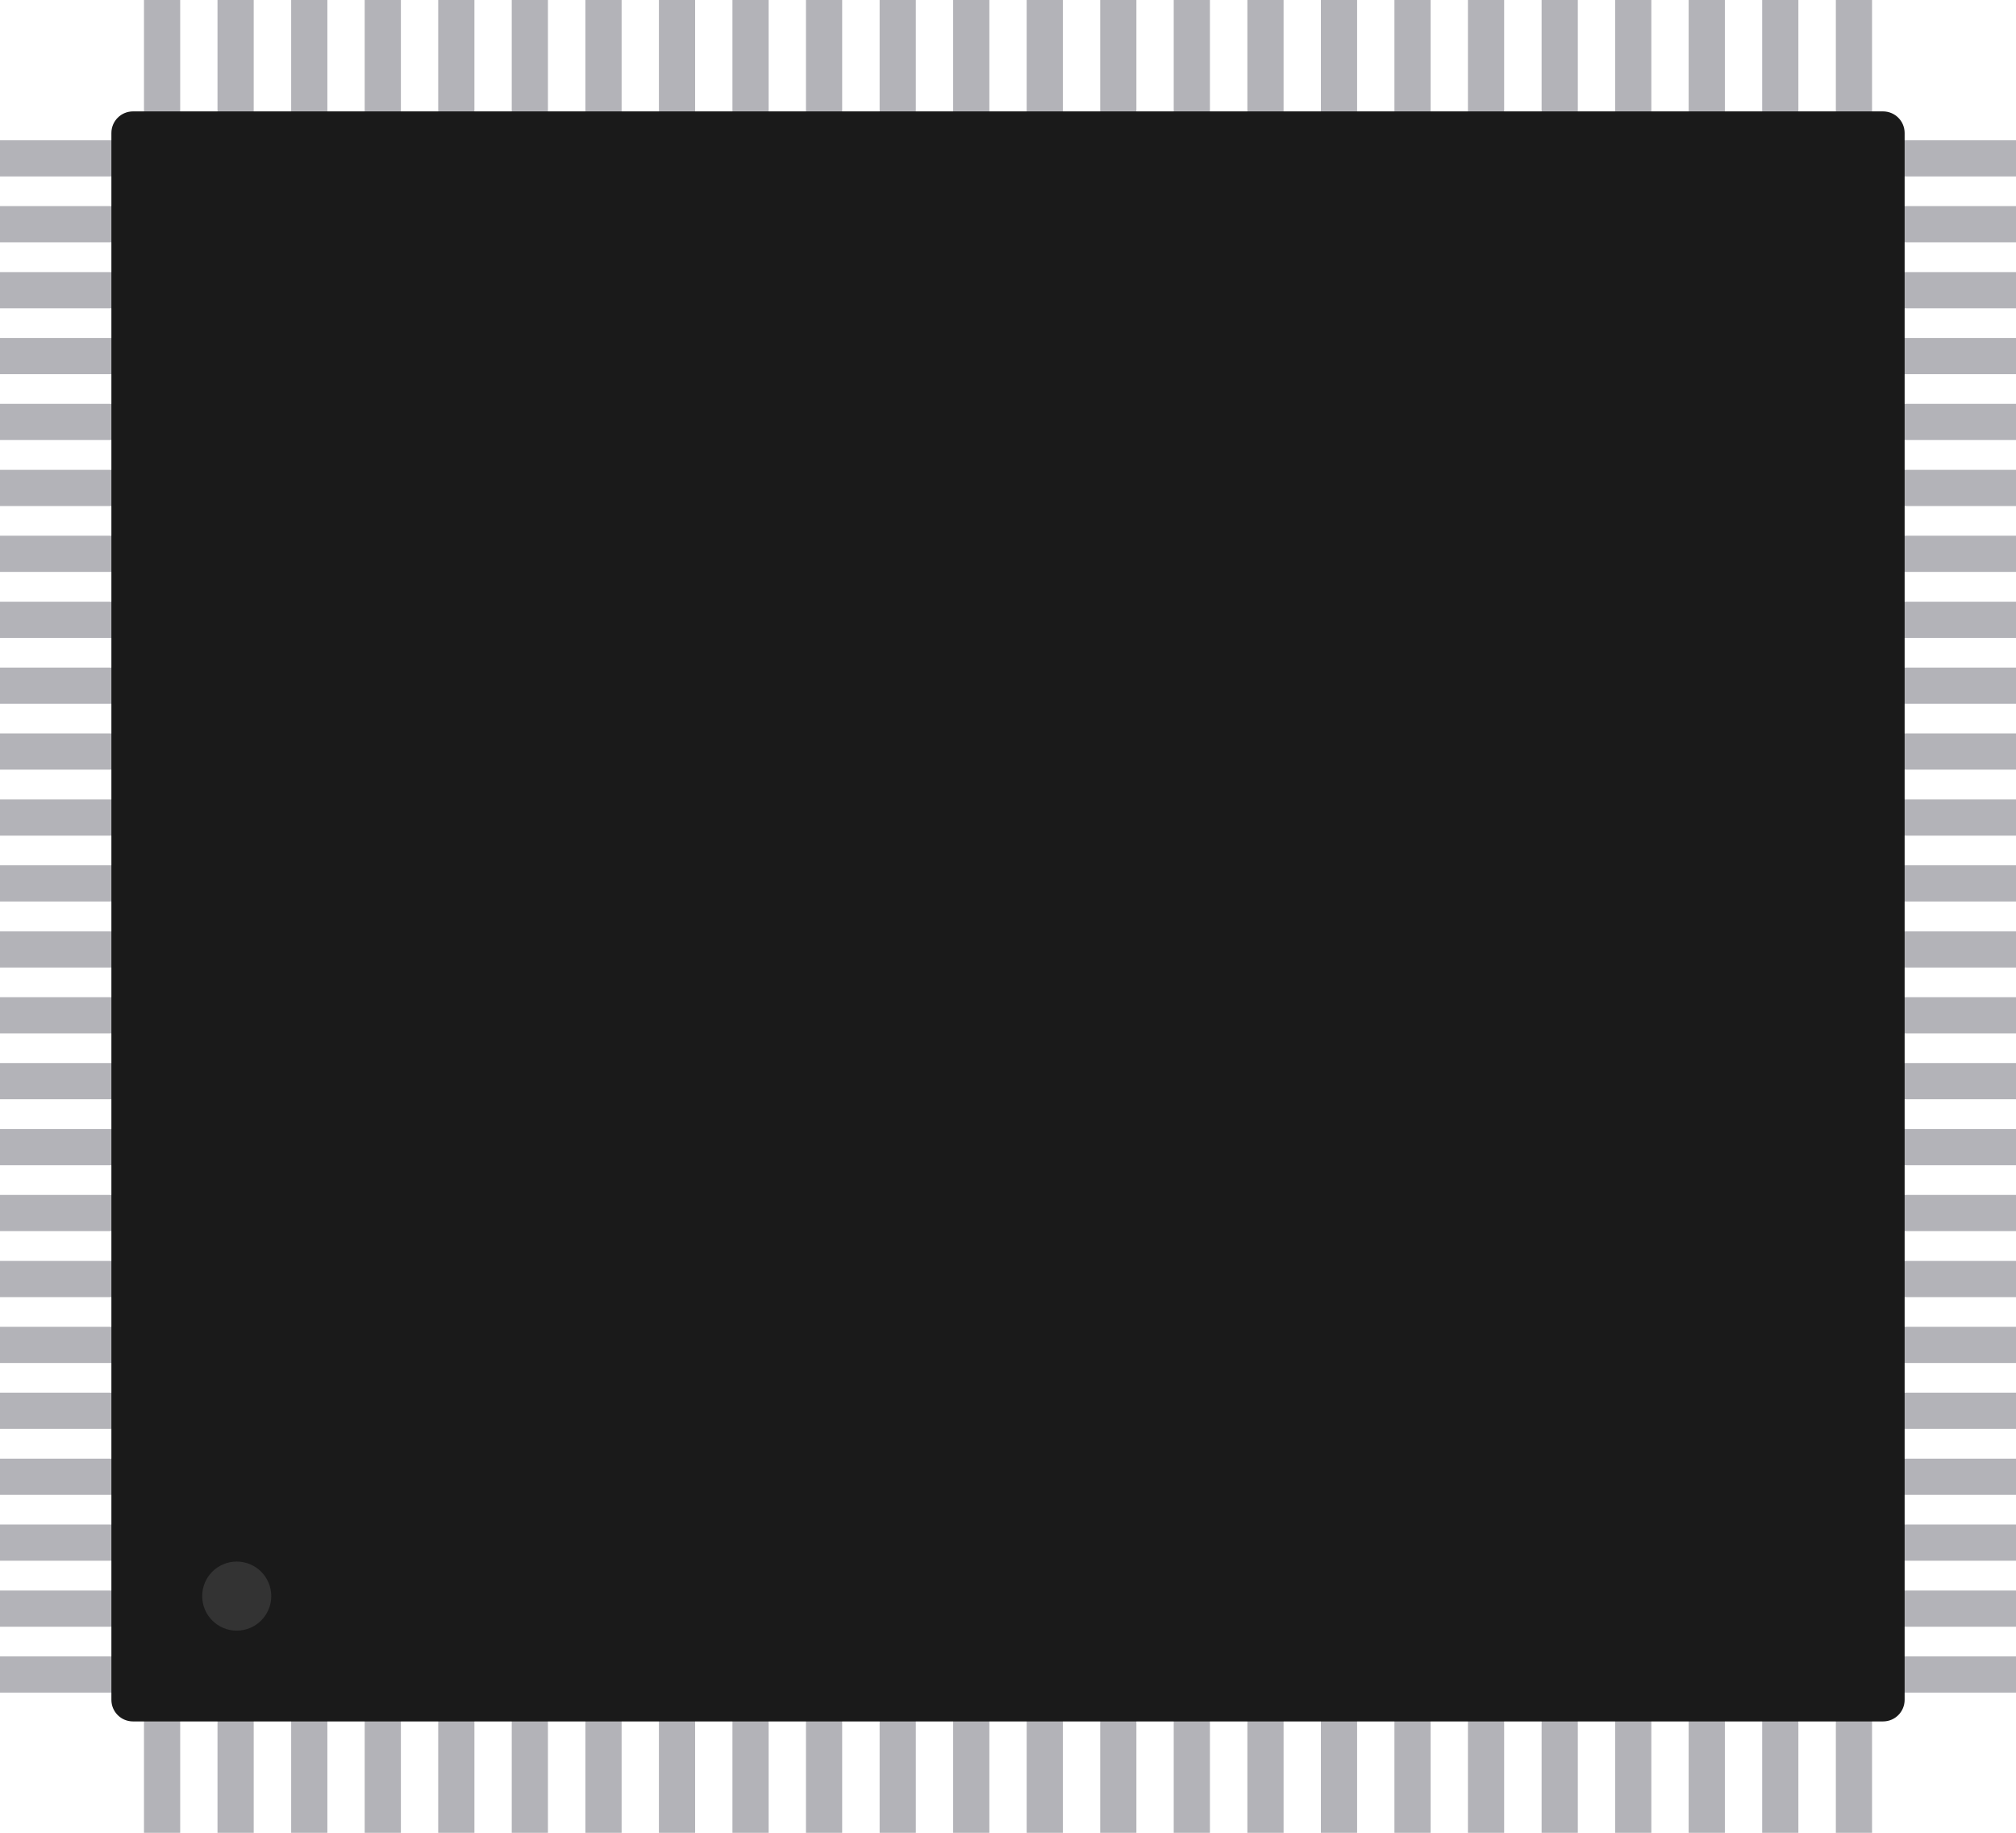
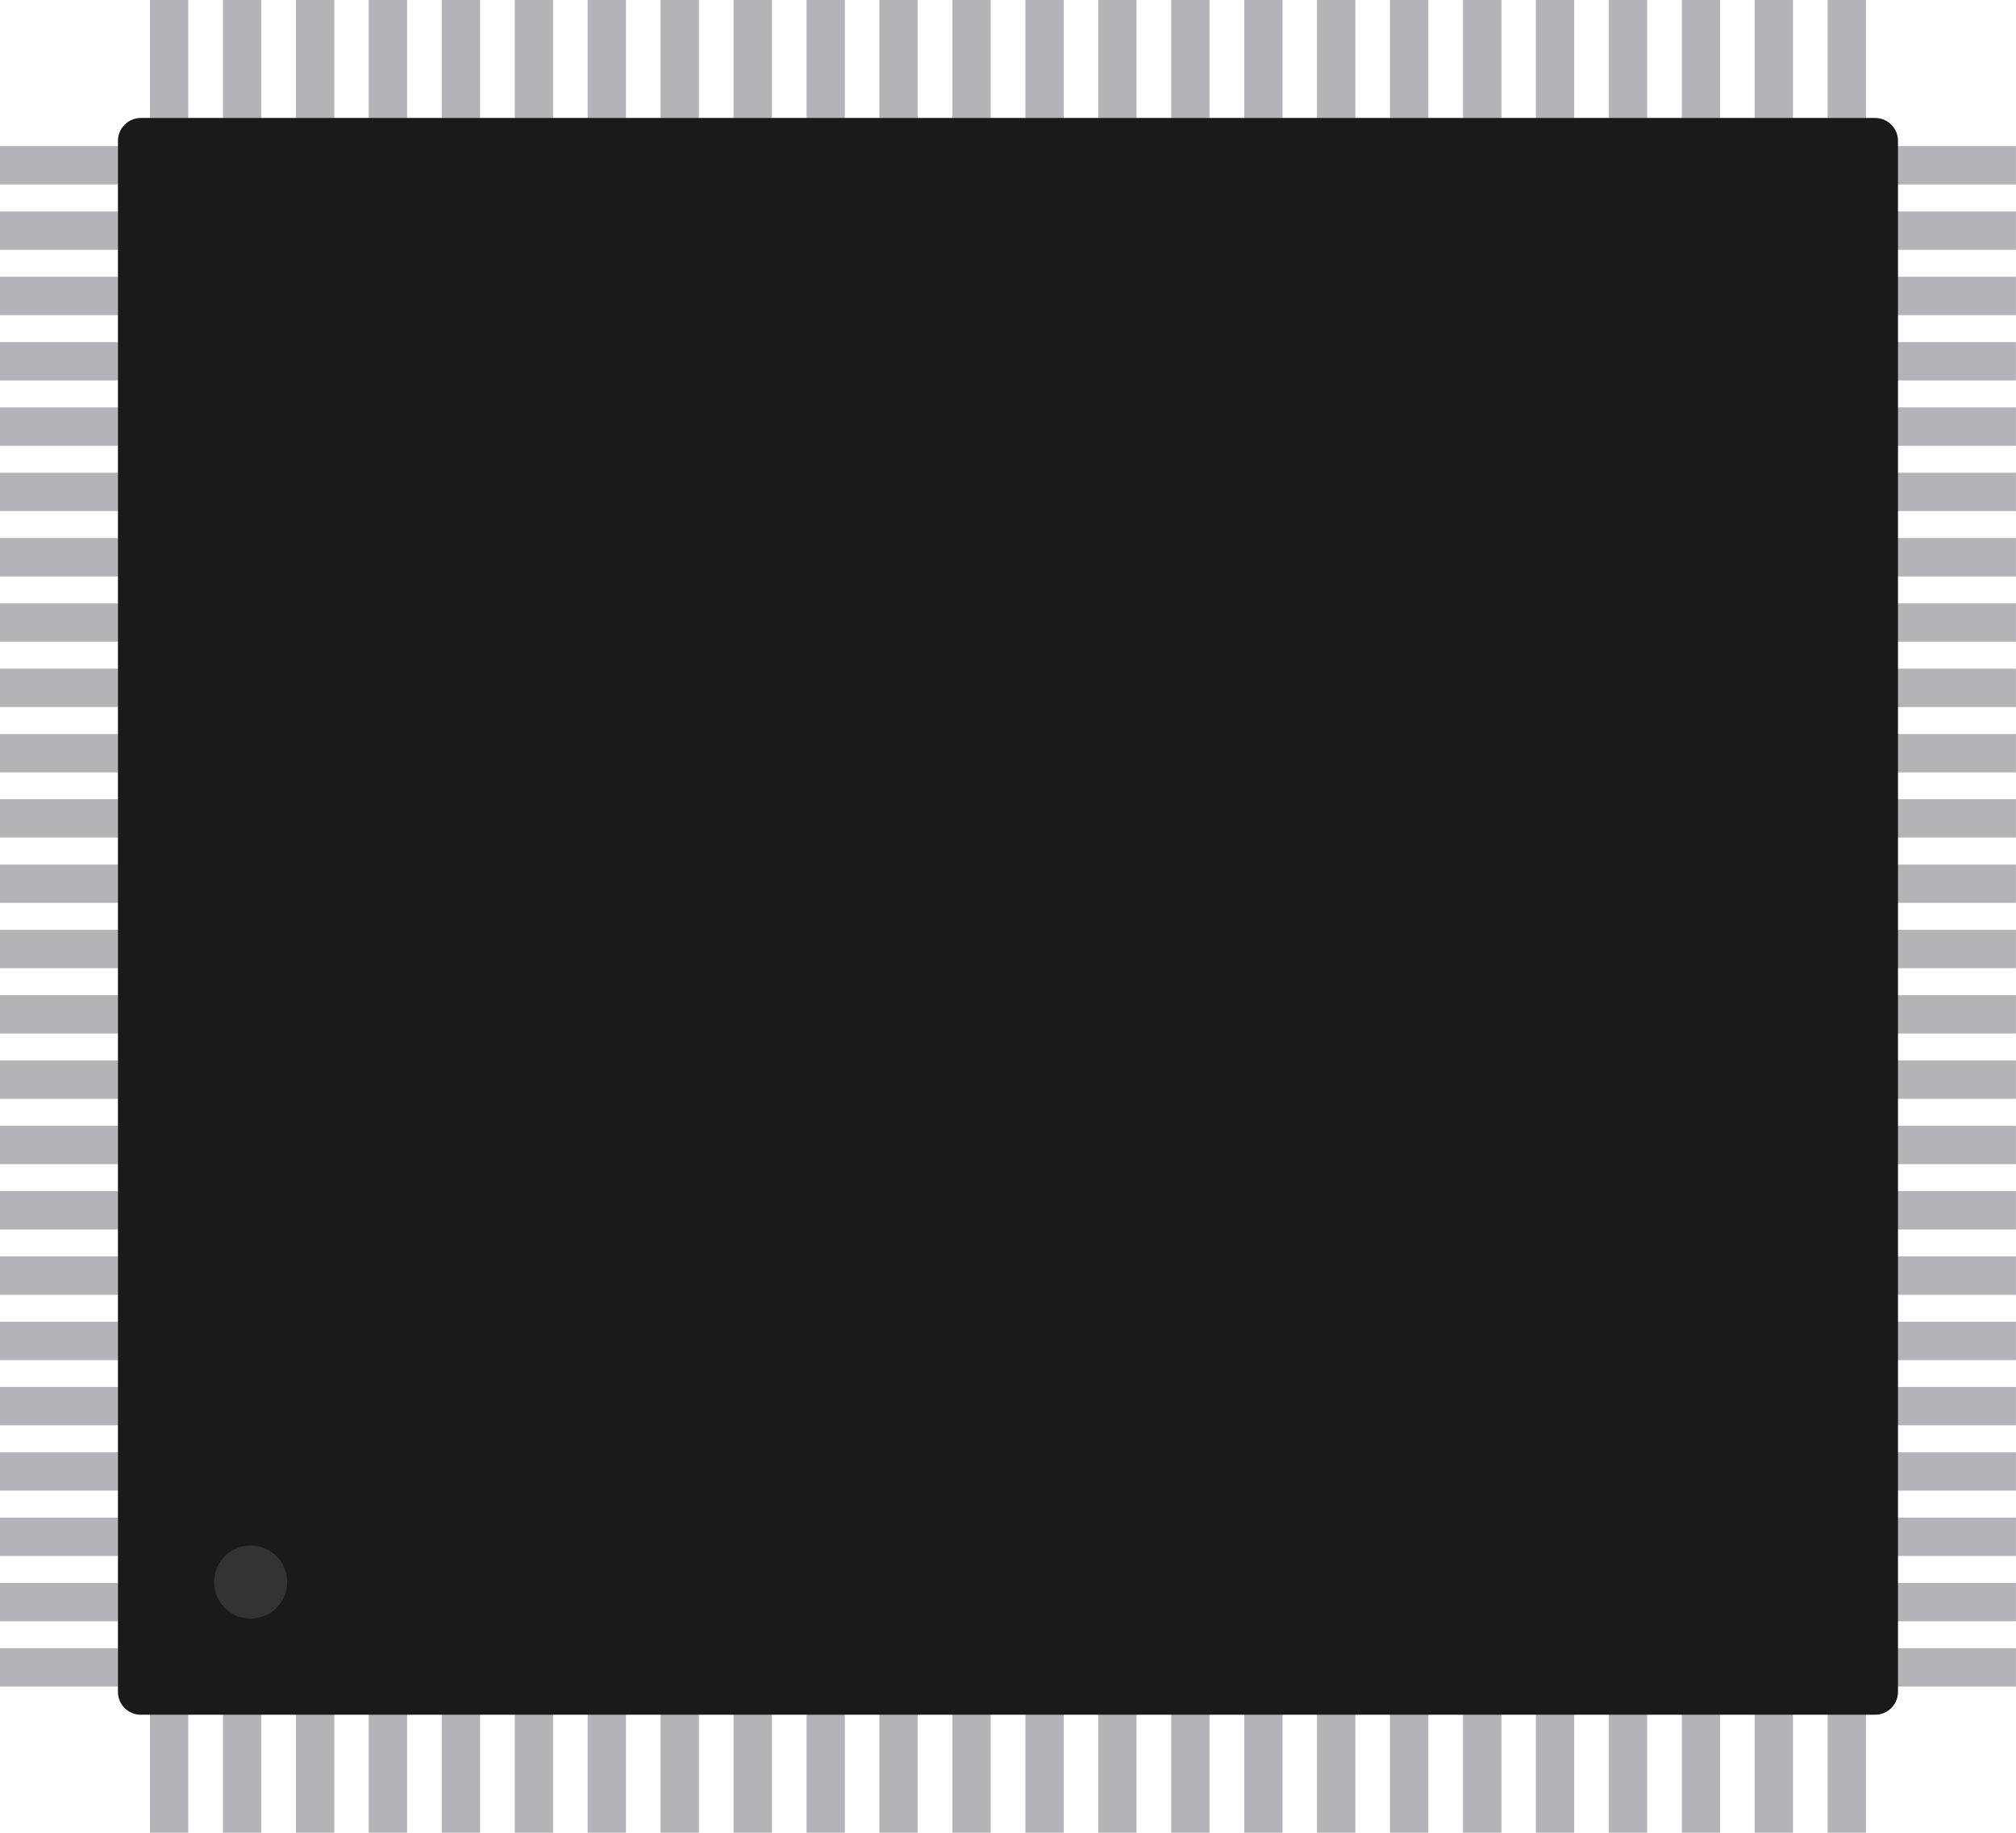
- <svg xmlns="http://www.w3.org/2000/svg" viewBox="0 0 144.778 131.616" width="144.778" height="131.616">
-   <rect x="10.34" y="0" width="2.6" height="9" fill="#b3b3b8" />
-   <rect x="10.34" y="122.62" width="2.6" height="9" fill="#b3b3b8" />
-   <rect x="0" y="10.07" width="9" height="2.6" fill="#b3b3b8" />
-   <rect x="135.78" y="10.07" width="9" height="2.6" fill="#b3b3b8" />
-   <rect x="15.62" y="0" width="2.6" height="9" fill="#b3b3b8" />
-   <rect x="15.62" y="122.62" width="2.6" height="9" fill="#b3b3b8" />
-   <rect x="0" y="14.8" width="9" height="2.6" fill="#b3b3b8" />
-   <rect x="135.78" y="14.8" width="9" height="2.6" fill="#b3b3b8" />
-   <rect x="20.91" y="0" width="2.6" height="9" fill="#b3b3b8" />
-   <rect x="20.91" y="122.62" width="2.6" height="9" fill="#b3b3b8" />
-   <rect x="0" y="19.54" width="9" height="2.6" fill="#b3b3b8" />
-   <rect x="135.78" y="19.54" width="9" height="2.6" fill="#b3b3b8" />
-   <rect x="26.19" y="0" width="2.6" height="9" fill="#b3b3b8" />
-   <rect x="26.19" y="122.62" width="2.6" height="9" fill="#b3b3b8" />
-   <rect x="0" y="24.27" width="9" height="2.6" fill="#b3b3b8" />
-   <rect x="135.78" y="24.27" width="9" height="2.6" fill="#b3b3b8" />
-   <rect x="31.47" y="0" width="2.6" height="9" fill="#b3b3b8" />
-   <rect x="31.47" y="122.62" width="2.6" height="9" fill="#b3b3b8" />
-   <rect x="0" y="29" width="9" height="2.6" fill="#b3b3b8" />
-   <rect x="135.78" y="29" width="9" height="2.6" fill="#b3b3b8" />
-   <rect x="36.75" y="0" width="2.6" height="9" fill="#b3b3b8" />
-   <rect x="36.75" y="122.62" width="2.6" height="9" fill="#b3b3b8" />
-   <rect x="0" y="33.74" width="9" height="2.6" fill="#b3b3b8" />
-   <rect x="135.78" y="33.74" width="9" height="2.6" fill="#b3b3b8" />
-   <rect x="42.04" y="0" width="2.6" height="9" fill="#b3b3b8" />
-   <rect x="42.04" y="122.62" width="2.6" height="9" fill="#b3b3b8" />
-   <rect x="0" y="38.47" width="9" height="2.6" fill="#b3b3b8" />
-   <rect x="135.78" y="38.47" width="9" height="2.6" fill="#b3b3b8" />
-   <rect x="47.32" y="0" width="2.6" height="9" fill="#b3b3b8" />
-   <rect x="47.32" y="122.62" width="2.6" height="9" fill="#b3b3b8" />
-   <rect x="0" y="43.21" width="9" height="2.6" fill="#b3b3b8" />
-   <rect x="135.78" y="43.21" width="9" height="2.6" fill="#b3b3b8" />
-   <rect x="52.6" y="0" width="2.6" height="9" fill="#b3b3b8" />
-   <rect x="52.6" y="122.62" width="2.6" height="9" fill="#b3b3b8" />
-   <rect x="0" y="47.94" width="9" height="2.6" fill="#b3b3b8" />
-   <rect x="135.78" y="47.94" width="9" height="2.6" fill="#b3b3b8" />
-   <rect x="57.88" y="0" width="2.6" height="9" fill="#b3b3b8" />
-   <rect x="57.88" y="122.62" width="2.6" height="9" fill="#b3b3b8" />
-   <rect x="0" y="52.67" width="9" height="2.6" fill="#b3b3b8" />
-   <rect x="135.78" y="52.67" width="9" height="2.6" fill="#b3b3b8" />
-   <rect x="63.17" y="0" width="2.6" height="9" fill="#b3b3b8" />
-   <rect x="63.17" y="122.62" width="2.6" height="9" fill="#b3b3b8" />
-   <rect x="0" y="57.41" width="9" height="2.6" fill="#b3b3b8" />
-   <rect x="135.78" y="57.41" width="9" height="2.6" fill="#b3b3b8" />
-   <rect x="68.45" y="0" width="2.6" height="9" fill="#b3b3b8" />
-   <rect x="68.45" y="122.62" width="2.6" height="9" fill="#b3b3b8" />
-   <rect x="0" y="62.14" width="9" height="2.6" fill="#b3b3b8" />
-   <rect x="135.78" y="62.14" width="9" height="2.6" fill="#b3b3b8" />
-   <rect x="73.73" y="0" width="2.6" height="9" fill="#b3b3b8" />
-   <rect x="73.73" y="122.62" width="2.6" height="9" fill="#b3b3b8" />
-   <rect x="0" y="66.88" width="9" height="2.6" fill="#b3b3b8" />
-   <rect x="135.78" y="66.88" width="9" height="2.6" fill="#b3b3b8" />
-   <rect x="79.01" y="0" width="2.6" height="9" fill="#b3b3b8" />
-   <rect x="79.01" y="122.62" width="2.6" height="9" fill="#b3b3b8" />
-   <rect x="0" y="71.61" width="9" height="2.6" fill="#b3b3b8" />
-   <rect x="135.78" y="71.61" width="9" height="2.6" fill="#b3b3b8" />
-   <rect x="84.29" y="0" width="2.6" height="9" fill="#b3b3b8" />
-   <rect x="84.29" y="122.62" width="2.6" height="9" fill="#b3b3b8" />
-   <rect x="0" y="76.34" width="9" height="2.6" fill="#b3b3b8" />
-   <rect x="135.78" y="76.34" width="9" height="2.6" fill="#b3b3b8" />
-   <rect x="89.58" y="0" width="2.6" height="9" fill="#b3b3b8" />
-   <rect x="89.58" y="122.62" width="2.6" height="9" fill="#b3b3b8" />
-   <rect x="0" y="81.08" width="9" height="2.6" fill="#b3b3b8" />
-   <rect x="135.78" y="81.08" width="9" height="2.6" fill="#b3b3b8" />
-   <rect x="94.86" y="0" width="2.6" height="9" fill="#b3b3b8" />
-   <rect x="94.86" y="122.62" width="2.6" height="9" fill="#b3b3b8" />
-   <rect x="0" y="85.81" width="9" height="2.6" fill="#b3b3b8" />
-   <rect x="135.78" y="85.81" width="9" height="2.6" fill="#b3b3b8" />
-   <rect x="100.14" y="0" width="2.6" height="9" fill="#b3b3b8" />
-   <rect x="100.14" y="122.62" width="2.6" height="9" fill="#b3b3b8" />
-   <rect x="0" y="90.55" width="9" height="2.6" fill="#b3b3b8" />
-   <rect x="135.78" y="90.55" width="9" height="2.6" fill="#b3b3b8" />
-   <rect x="105.42" y="0" width="2.6" height="9" fill="#b3b3b8" />
-   <rect x="105.42" y="122.62" width="2.6" height="9" fill="#b3b3b8" />
-   <rect x="0" y="95.28" width="9" height="2.6" fill="#b3b3b8" />
-   <rect x="135.78" y="95.28" width="9" height="2.6" fill="#b3b3b8" />
-   <rect x="110.71" y="0" width="2.6" height="9" fill="#b3b3b8" />
-   <rect x="110.71" y="122.62" width="2.6" height="9" fill="#b3b3b8" />
-   <rect x="0" y="100.01" width="9" height="2.6" fill="#b3b3b8" />
-   <rect x="135.78" y="100.01" width="9" height="2.6" fill="#b3b3b8" />
-   <rect x="115.99" y="0" width="2.6" height="9" fill="#b3b3b8" />
-   <rect x="115.99" y="122.62" width="2.6" height="9" fill="#b3b3b8" />
-   <rect x="0" y="104.75" width="9" height="2.6" fill="#b3b3b8" />
-   <rect x="135.78" y="104.75" width="9" height="2.6" fill="#b3b3b8" />
-   <rect x="121.27" y="0" width="2.6" height="9" fill="#b3b3b8" />
-   <rect x="121.27" y="122.62" width="2.6" height="9" fill="#b3b3b8" />
-   <rect x="0" y="109.48" width="9" height="2.6" fill="#b3b3b8" />
-   <rect x="135.78" y="109.48" width="9" height="2.6" fill="#b3b3b8" />
-   <rect x="126.55" y="0" width="2.6" height="9" fill="#b3b3b8" />
-   <rect x="126.55" y="122.62" width="2.6" height="9" fill="#b3b3b8" />
-   <rect x="0" y="114.22" width="9" height="2.6" fill="#b3b3b8" />
-   <rect x="135.78" y="114.22" width="9" height="2.6" fill="#b3b3b8" />
-   <rect x="131.84" y="0" width="2.6" height="9" fill="#b3b3b8" />
-   <rect x="131.84" y="122.62" width="2.6" height="9" fill="#b3b3b8" />
-   <rect x="0" y="118.95" width="9" height="2.6" fill="#b3b3b8" />
-   <rect x="135.78" y="118.95" width="9" height="2.6" fill="#b3b3b8" />
-   <rect x="8" y="8" width="128.78" height="115.62" rx="1.55" fill="#1a1a1a" />
-   <circle cx="17" cy="114.62" r="2.48" fill="#333333" />
+ <svg xmlns="http://www.w3.org/2000/svg" viewBox="0 0 136.724 124.295" width="136.724" height="124.295">
+   <rect x="10.17" y="0" width="2.6" height="9" fill="#b3b3b8" />
+   <rect x="10.17" y="115.29" width="2.6" height="9" fill="#b3b3b8" />
+   <rect x="0" y="9.91" width="9" height="2.6" fill="#b3b3b8" />
+   <rect x="127.72" y="9.91" width="9" height="2.6" fill="#b3b3b8" />
+   <rect x="15.12" y="0" width="2.6" height="9" fill="#b3b3b8" />
+   <rect x="15.12" y="115.29" width="2.6" height="9" fill="#b3b3b8" />
+   <rect x="0" y="14.34" width="9" height="2.6" fill="#b3b3b8" />
+   <rect x="127.72" y="14.34" width="9" height="2.6" fill="#b3b3b8" />
+   <rect x="20.07" y="0" width="2.6" height="9" fill="#b3b3b8" />
+   <rect x="20.07" y="115.29" width="2.6" height="9" fill="#b3b3b8" />
+   <rect x="0" y="18.77" width="9" height="2.6" fill="#b3b3b8" />
+   <rect x="127.72" y="18.77" width="9" height="2.6" fill="#b3b3b8" />
+   <rect x="25.01" y="0" width="2.6" height="9" fill="#b3b3b8" />
+   <rect x="25.01" y="115.29" width="2.6" height="9" fill="#b3b3b8" />
+   <rect x="0" y="23.2" width="9" height="2.6" fill="#b3b3b8" />
+   <rect x="127.72" y="23.2" width="9" height="2.6" fill="#b3b3b8" />
+   <rect x="29.96" y="0" width="2.6" height="9" fill="#b3b3b8" />
+   <rect x="29.96" y="115.29" width="2.6" height="9" fill="#b3b3b8" />
+   <rect x="0" y="27.63" width="9" height="2.6" fill="#b3b3b8" />
+   <rect x="127.72" y="27.63" width="9" height="2.6" fill="#b3b3b8" />
+   <rect x="34.91" y="0" width="2.6" height="9" fill="#b3b3b8" />
+   <rect x="34.91" y="115.29" width="2.6" height="9" fill="#b3b3b8" />
+   <rect x="0" y="32.06" width="9" height="2.6" fill="#b3b3b8" />
+   <rect x="127.72" y="32.06" width="9" height="2.6" fill="#b3b3b8" />
+   <rect x="39.85" y="0" width="2.6" height="9" fill="#b3b3b8" />
+   <rect x="39.85" y="115.29" width="2.6" height="9" fill="#b3b3b8" />
+   <rect x="0" y="36.49" width="9" height="2.6" fill="#b3b3b8" />
+   <rect x="127.72" y="36.49" width="9" height="2.6" fill="#b3b3b8" />
+   <rect x="44.8" y="0" width="2.6" height="9" fill="#b3b3b8" />
+   <rect x="44.8" y="115.29" width="2.6" height="9" fill="#b3b3b8" />
+   <rect x="0" y="40.92" width="9" height="2.6" fill="#b3b3b8" />
+   <rect x="127.72" y="40.92" width="9" height="2.6" fill="#b3b3b8" />
+   <rect x="49.75" y="0" width="2.6" height="9" fill="#b3b3b8" />
+   <rect x="49.75" y="115.29" width="2.6" height="9" fill="#b3b3b8" />
+   <rect x="0" y="45.35" width="9" height="2.6" fill="#b3b3b8" />
+   <rect x="127.72" y="45.35" width="9" height="2.6" fill="#b3b3b8" />
+   <rect x="54.7" y="0" width="2.6" height="9" fill="#b3b3b8" />
+   <rect x="54.7" y="115.29" width="2.6" height="9" fill="#b3b3b8" />
+   <rect x="0" y="49.78" width="9" height="2.6" fill="#b3b3b8" />
+   <rect x="127.72" y="49.78" width="9" height="2.6" fill="#b3b3b8" />
+   <rect x="59.64" y="0" width="2.6" height="9" fill="#b3b3b8" />
+   <rect x="59.64" y="115.29" width="2.6" height="9" fill="#b3b3b8" />
+   <rect x="0" y="54.2" width="9" height="2.6" fill="#b3b3b8" />
+   <rect x="127.72" y="54.2" width="9" height="2.6" fill="#b3b3b8" />
+   <rect x="64.59" y="0" width="2.6" height="9" fill="#b3b3b8" />
+   <rect x="64.59" y="115.29" width="2.6" height="9" fill="#b3b3b8" />
+   <rect x="0" y="58.63" width="9" height="2.6" fill="#b3b3b8" />
+   <rect x="127.72" y="58.63" width="9" height="2.6" fill="#b3b3b8" />
+   <rect x="69.54" y="0" width="2.6" height="9" fill="#b3b3b8" />
+   <rect x="69.54" y="115.29" width="2.6" height="9" fill="#b3b3b8" />
+   <rect x="0" y="63.06" width="9" height="2.6" fill="#b3b3b8" />
+   <rect x="127.72" y="63.06" width="9" height="2.6" fill="#b3b3b8" />
+   <rect x="74.48" y="0" width="2.6" height="9" fill="#b3b3b8" />
+   <rect x="74.48" y="115.29" width="2.6" height="9" fill="#b3b3b8" />
+   <rect x="0" y="67.49" width="9" height="2.6" fill="#b3b3b8" />
+   <rect x="127.72" y="67.49" width="9" height="2.6" fill="#b3b3b8" />
+   <rect x="79.43" y="0" width="2.6" height="9" fill="#b3b3b8" />
+   <rect x="79.43" y="115.29" width="2.6" height="9" fill="#b3b3b8" />
+   <rect x="0" y="71.92" width="9" height="2.6" fill="#b3b3b8" />
+   <rect x="127.72" y="71.92" width="9" height="2.6" fill="#b3b3b8" />
+   <rect x="84.38" y="0" width="2.6" height="9" fill="#b3b3b8" />
+   <rect x="84.38" y="115.29" width="2.6" height="9" fill="#b3b3b8" />
+   <rect x="0" y="76.35" width="9" height="2.6" fill="#b3b3b8" />
+   <rect x="127.72" y="76.35" width="9" height="2.6" fill="#b3b3b8" />
+   <rect x="89.32" y="0" width="2.6" height="9" fill="#b3b3b8" />
+   <rect x="89.32" y="115.29" width="2.6" height="9" fill="#b3b3b8" />
+   <rect x="0" y="80.78" width="9" height="2.6" fill="#b3b3b8" />
+   <rect x="127.72" y="80.78" width="9" height="2.6" fill="#b3b3b8" />
+   <rect x="94.27" y="0" width="2.6" height="9" fill="#b3b3b8" />
+   <rect x="94.27" y="115.29" width="2.6" height="9" fill="#b3b3b8" />
+   <rect x="0" y="85.21" width="9" height="2.6" fill="#b3b3b8" />
+   <rect x="127.72" y="85.21" width="9" height="2.6" fill="#b3b3b8" />
+   <rect x="99.22" y="0" width="2.6" height="9" fill="#b3b3b8" />
+   <rect x="99.22" y="115.29" width="2.6" height="9" fill="#b3b3b8" />
+   <rect x="0" y="89.64" width="9" height="2.6" fill="#b3b3b8" />
+   <rect x="127.72" y="89.64" width="9" height="2.6" fill="#b3b3b8" />
+   <rect x="104.16" y="0" width="2.6" height="9" fill="#b3b3b8" />
+   <rect x="104.16" y="115.29" width="2.6" height="9" fill="#b3b3b8" />
+   <rect x="0" y="94.06" width="9" height="2.6" fill="#b3b3b8" />
+   <rect x="127.72" y="94.06" width="9" height="2.6" fill="#b3b3b8" />
+   <rect x="109.11" y="0" width="2.6" height="9" fill="#b3b3b8" />
+   <rect x="109.11" y="115.29" width="2.6" height="9" fill="#b3b3b8" />
+   <rect x="0" y="98.49" width="9" height="2.6" fill="#b3b3b8" />
+   <rect x="127.72" y="98.49" width="9" height="2.6" fill="#b3b3b8" />
+   <rect x="114.06" y="0" width="2.6" height="9" fill="#b3b3b8" />
+   <rect x="114.06" y="115.29" width="2.6" height="9" fill="#b3b3b8" />
+   <rect x="0" y="102.92" width="9" height="2.6" fill="#b3b3b8" />
+   <rect x="127.72" y="102.92" width="9" height="2.6" fill="#b3b3b8" />
+   <rect x="119" y="0" width="2.6" height="9" fill="#b3b3b8" />
+   <rect x="119" y="115.29" width="2.6" height="9" fill="#b3b3b8" />
+   <rect x="0" y="107.35" width="9" height="2.6" fill="#b3b3b8" />
+   <rect x="127.72" y="107.35" width="9" height="2.6" fill="#b3b3b8" />
+   <rect x="123.95" y="0" width="2.6" height="9" fill="#b3b3b8" />
+   <rect x="123.95" y="115.29" width="2.6" height="9" fill="#b3b3b8" />
+   <rect x="0" y="111.78" width="9" height="2.6" fill="#b3b3b8" />
+   <rect x="127.72" y="111.78" width="9" height="2.6" fill="#b3b3b8" />
+   <rect x="8" y="8" width="120.72" height="108.29" rx="1.55" fill="#1a1a1a" />
+   <circle cx="17" cy="107.29" r="2.48" fill="#333333" />
</svg>
